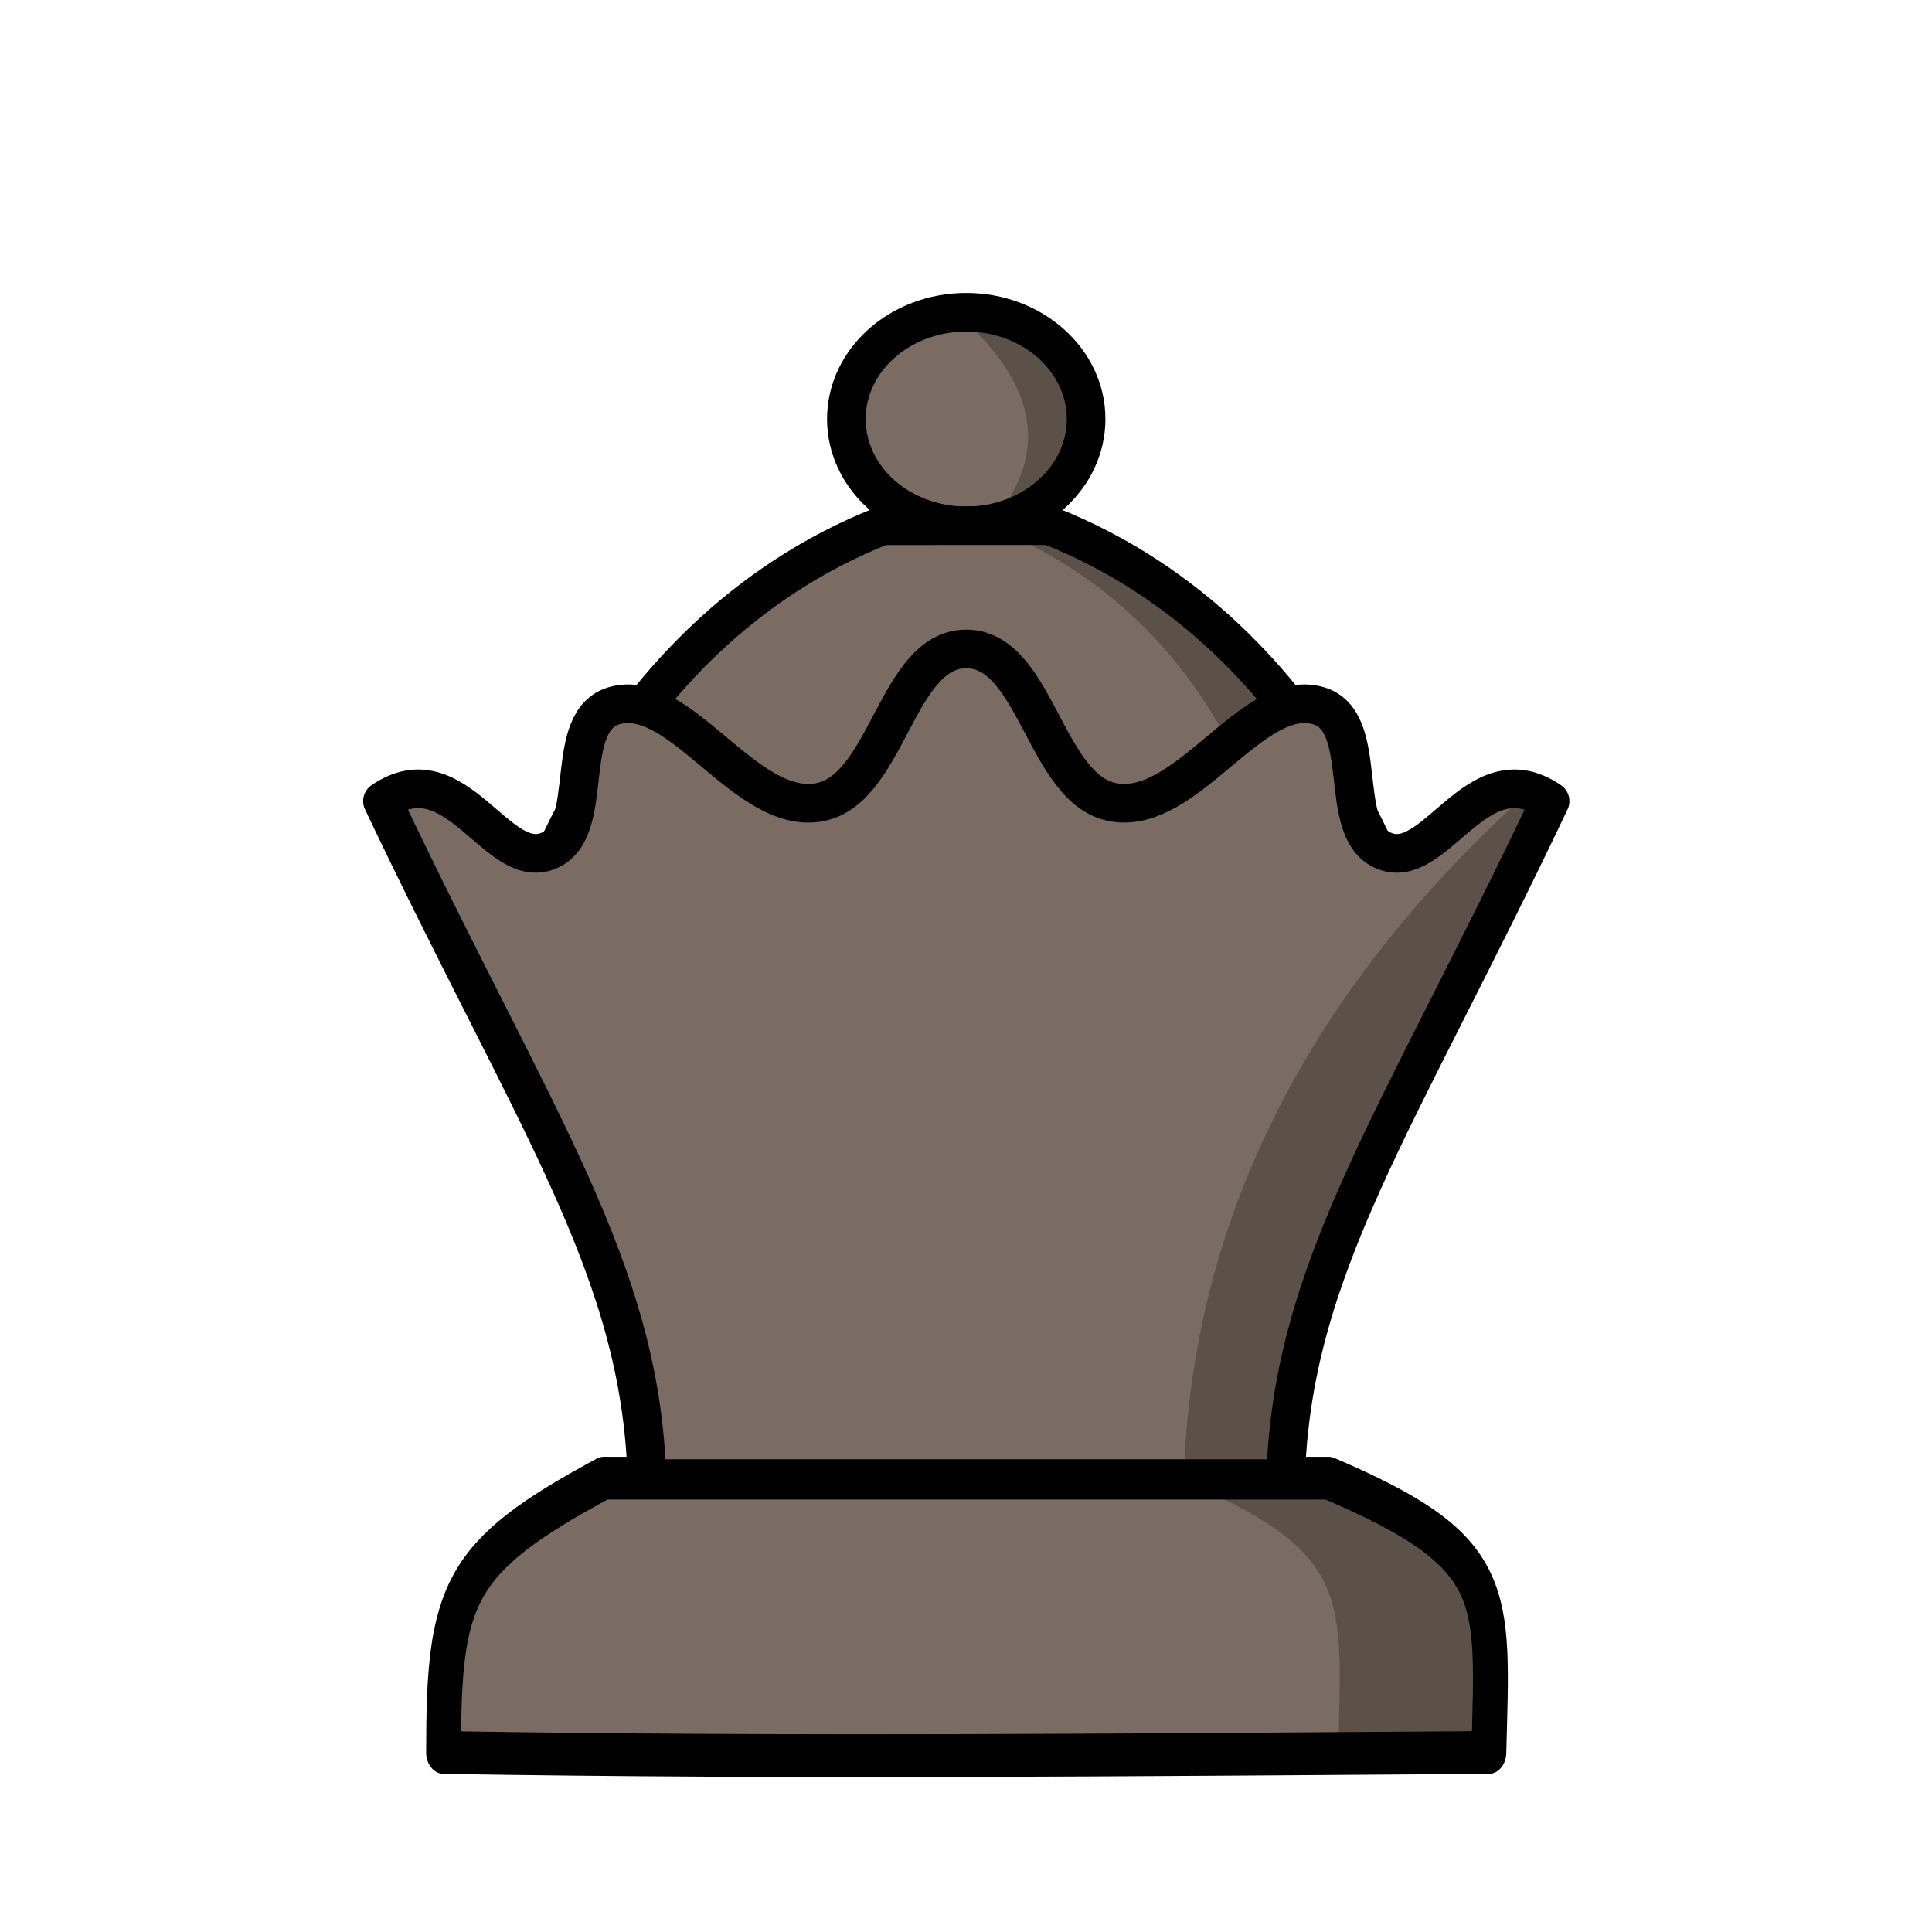
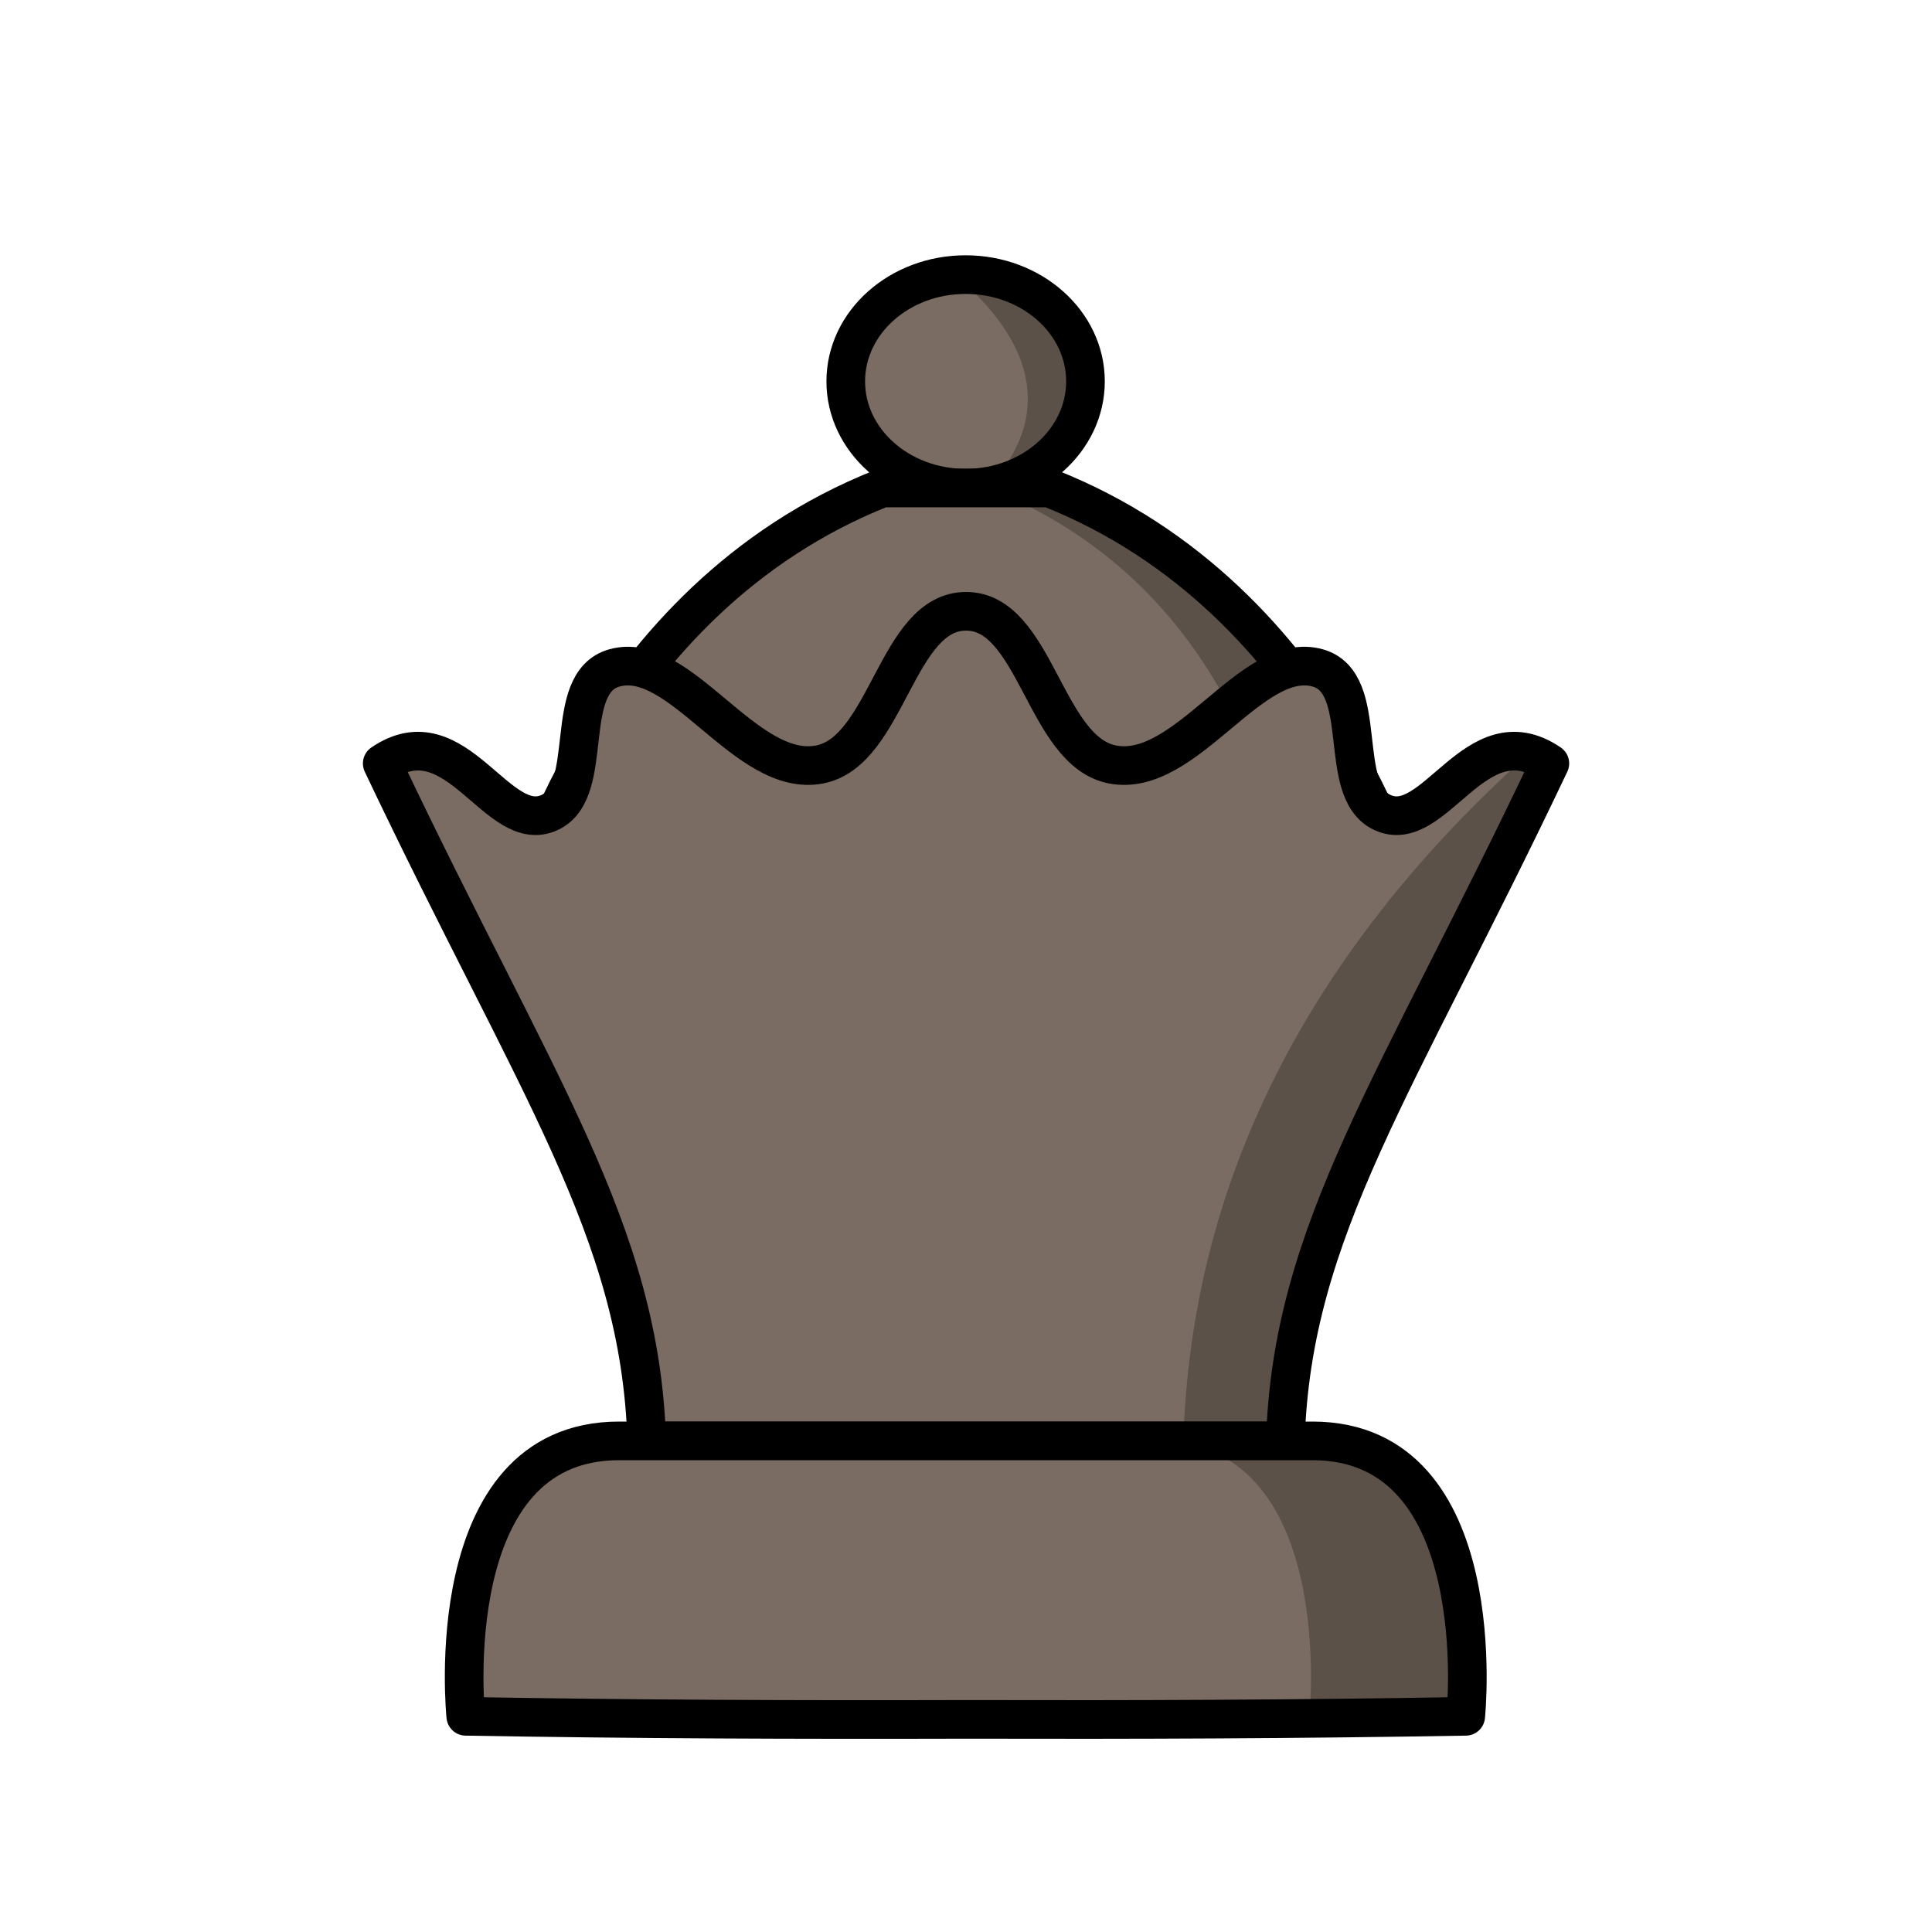
<svg xmlns="http://www.w3.org/2000/svg" width="50mm" height="50mm" clip-rule="evenodd" fill-rule="evenodd" image-rendering="optimizeQuality" shape-rendering="geometricPrecision" text-rendering="geometricPrecision" version="1.1" viewBox="0 0 50 50">
-   <g transform="translate(183.59 594.83)">
-     <g transform="matrix(.8741 0 0 1.0719 132.84 -18.803)" stroke-width="1.033">
-       <path d="m-344.13-501.7c-4.348 1.913-4.743 2.781-4.743 6.623 10.316 0.141 20.631 0.055 30.947 0 0.119-3.863 0.392-4.835-4.744-6.623z" fill="#7a6c62" stroke="#000" stroke-linejoin="round" stroke-width="1.033" />
-       <path d="m-327.13-501.7c5.136 1.789 4.863 2.76 4.744 6.623 0 0 1.147-2e-3 4.465 0 0.119-3.863 0.392-4.835-4.745-6.623z" opacity=".25" />
-     </g>
-     <g transform="translate(-1.0039 3.175)">
-       <ellipse cx="-157.58" cy="-587.16" rx="3.102" ry="2.763" fill="#7a6c62" stroke="#000" stroke-linecap="round" stroke-linejoin="round" style="paint-order:normal" />
-       <path d="m-159.75-584.4c-7.369 2.918-9.34 10.834-9.34 10.834h23.01s-1.972-7.917-9.343-10.835z" fill="#7a6c62" stroke="#000" stroke-linecap="round" stroke-linejoin="round" />
-       <path d="m-157.74-589.8s0.448-0.306-9e-5 1e-5c1.374 1.184 2.777 3.18 0.721 5.396 7.37 2.917 7.788 10.834 7.788 10.834h3.019s-1.972-7.917-9.342-10.835c2.684-3.728-0.229-5.274-2.186-5.395z" opacity=".25" />
-       <path d="m-157.58-559.74v0h-8.263c-0.165-5.446-2.883-9.181-6.845-17.532 1.93-1.317 2.981 1.921 4.346 1.263 1.193-0.575 0.285-3.338 1.655-3.733 1.713-0.494 3.405 2.864 5.316 2.497 1.76-0.337 1.985-3.965 3.792-3.965v0c1.807 0 2.032 3.628 3.792 3.965 1.911 0.366 3.603-2.991 5.316-2.497 1.37 0.395 0.462 3.158 1.655 3.733 1.365 0.658 2.416-2.58 4.346-1.263-3.962 8.35-6.68 12.085-6.845 17.532z" fill="#7a6c62" stroke="#000" stroke-linecap="round" stroke-linejoin="round" />
-     </g>
-     <path d="m-143.48-574.1s0.851-0.297-0.52-0.257c-7.432 6.662-8.818 13.4-8.956 17.789h2.632c0.154-4.874 3.146-10.059 6.845-17.532z" opacity=".25" />
+   <g transform="translate(177.95 -273.37)">
+     <ellipse cx="-152.96" cy="283.24" rx="3.102" ry="2.763" fill="#7a6c62" stroke="#000" stroke-linecap="round" stroke-linejoin="round" stroke-opacity="1" style="paint-order:normal" />
+     <path d="m-155.12 286c-7.369 2.918-9.34 10.834-9.34 10.834h23.01s-1.972-7.917-9.343-10.835z" fill="#7a6c62" stroke="#000" stroke-linecap="round" stroke-linejoin="round" stroke-opacity="1" />
+     <path d="m-153.11 280.6s0.448-0.306-9e-5 1e-5c1.374 1.184 2.777 3.18 0.721 5.396 7.37 2.917 7.788 10.834 7.788 10.834h3.019s-1.972-7.917-9.342-10.835c2.684-3.728-0.229-5.274-2.186-5.395z" opacity=".25" />
+     <path d="m-152.95 310.66v0h-8.263c-0.165-5.446-2.883-9.181-6.845-17.532 1.93-1.317 2.981 1.921 4.346 1.263 1.193-0.575 0.285-3.338 1.655-3.733 1.713-0.494 3.405 2.864 5.316 2.497 1.76-0.337 1.985-3.965 3.792-3.965v0c1.807 0 2.032 3.628 3.792 3.965 1.911 0.366 3.603-2.991 5.316-2.497 1.37 0.395 0.462 3.158 1.655 3.733 1.365 0.658 2.416-2.58 4.346-1.263-3.962 8.35-6.68 12.085-6.845 17.532z" fill="#7a6c62" stroke="#000" stroke-linecap="round" stroke-linejoin="round" stroke-opacity="1" />
+     <path d="m-137.85 293.12s0.851-0.297-0.52-0.257c-7.432 6.662-8.818 13.4-8.956 17.789h2.632c0.154-4.874 3.146-10.059 6.845-17.532z" opacity=".25" />
+     <path d="m-161.93 310.66c-4.7 0-3.966 7.128-3.966 7.128 4.313 0.076 8.627 0.091 12.94 0.079 4.313 0.011 8.626-3e-3 12.939-0.079 0 0 0.734-7.128-3.966-7.128h-8.973z" fill="#7a6c62" stroke="#000" stroke-linejoin="round" stroke-opacity="1" />
+     <path d="m-148.03 310.66c4.7 0 3.966 7.128 3.966 7.128h4.05s0.734-7.128-3.966-7.128z" opacity=".25" />
  </g>
</svg>
